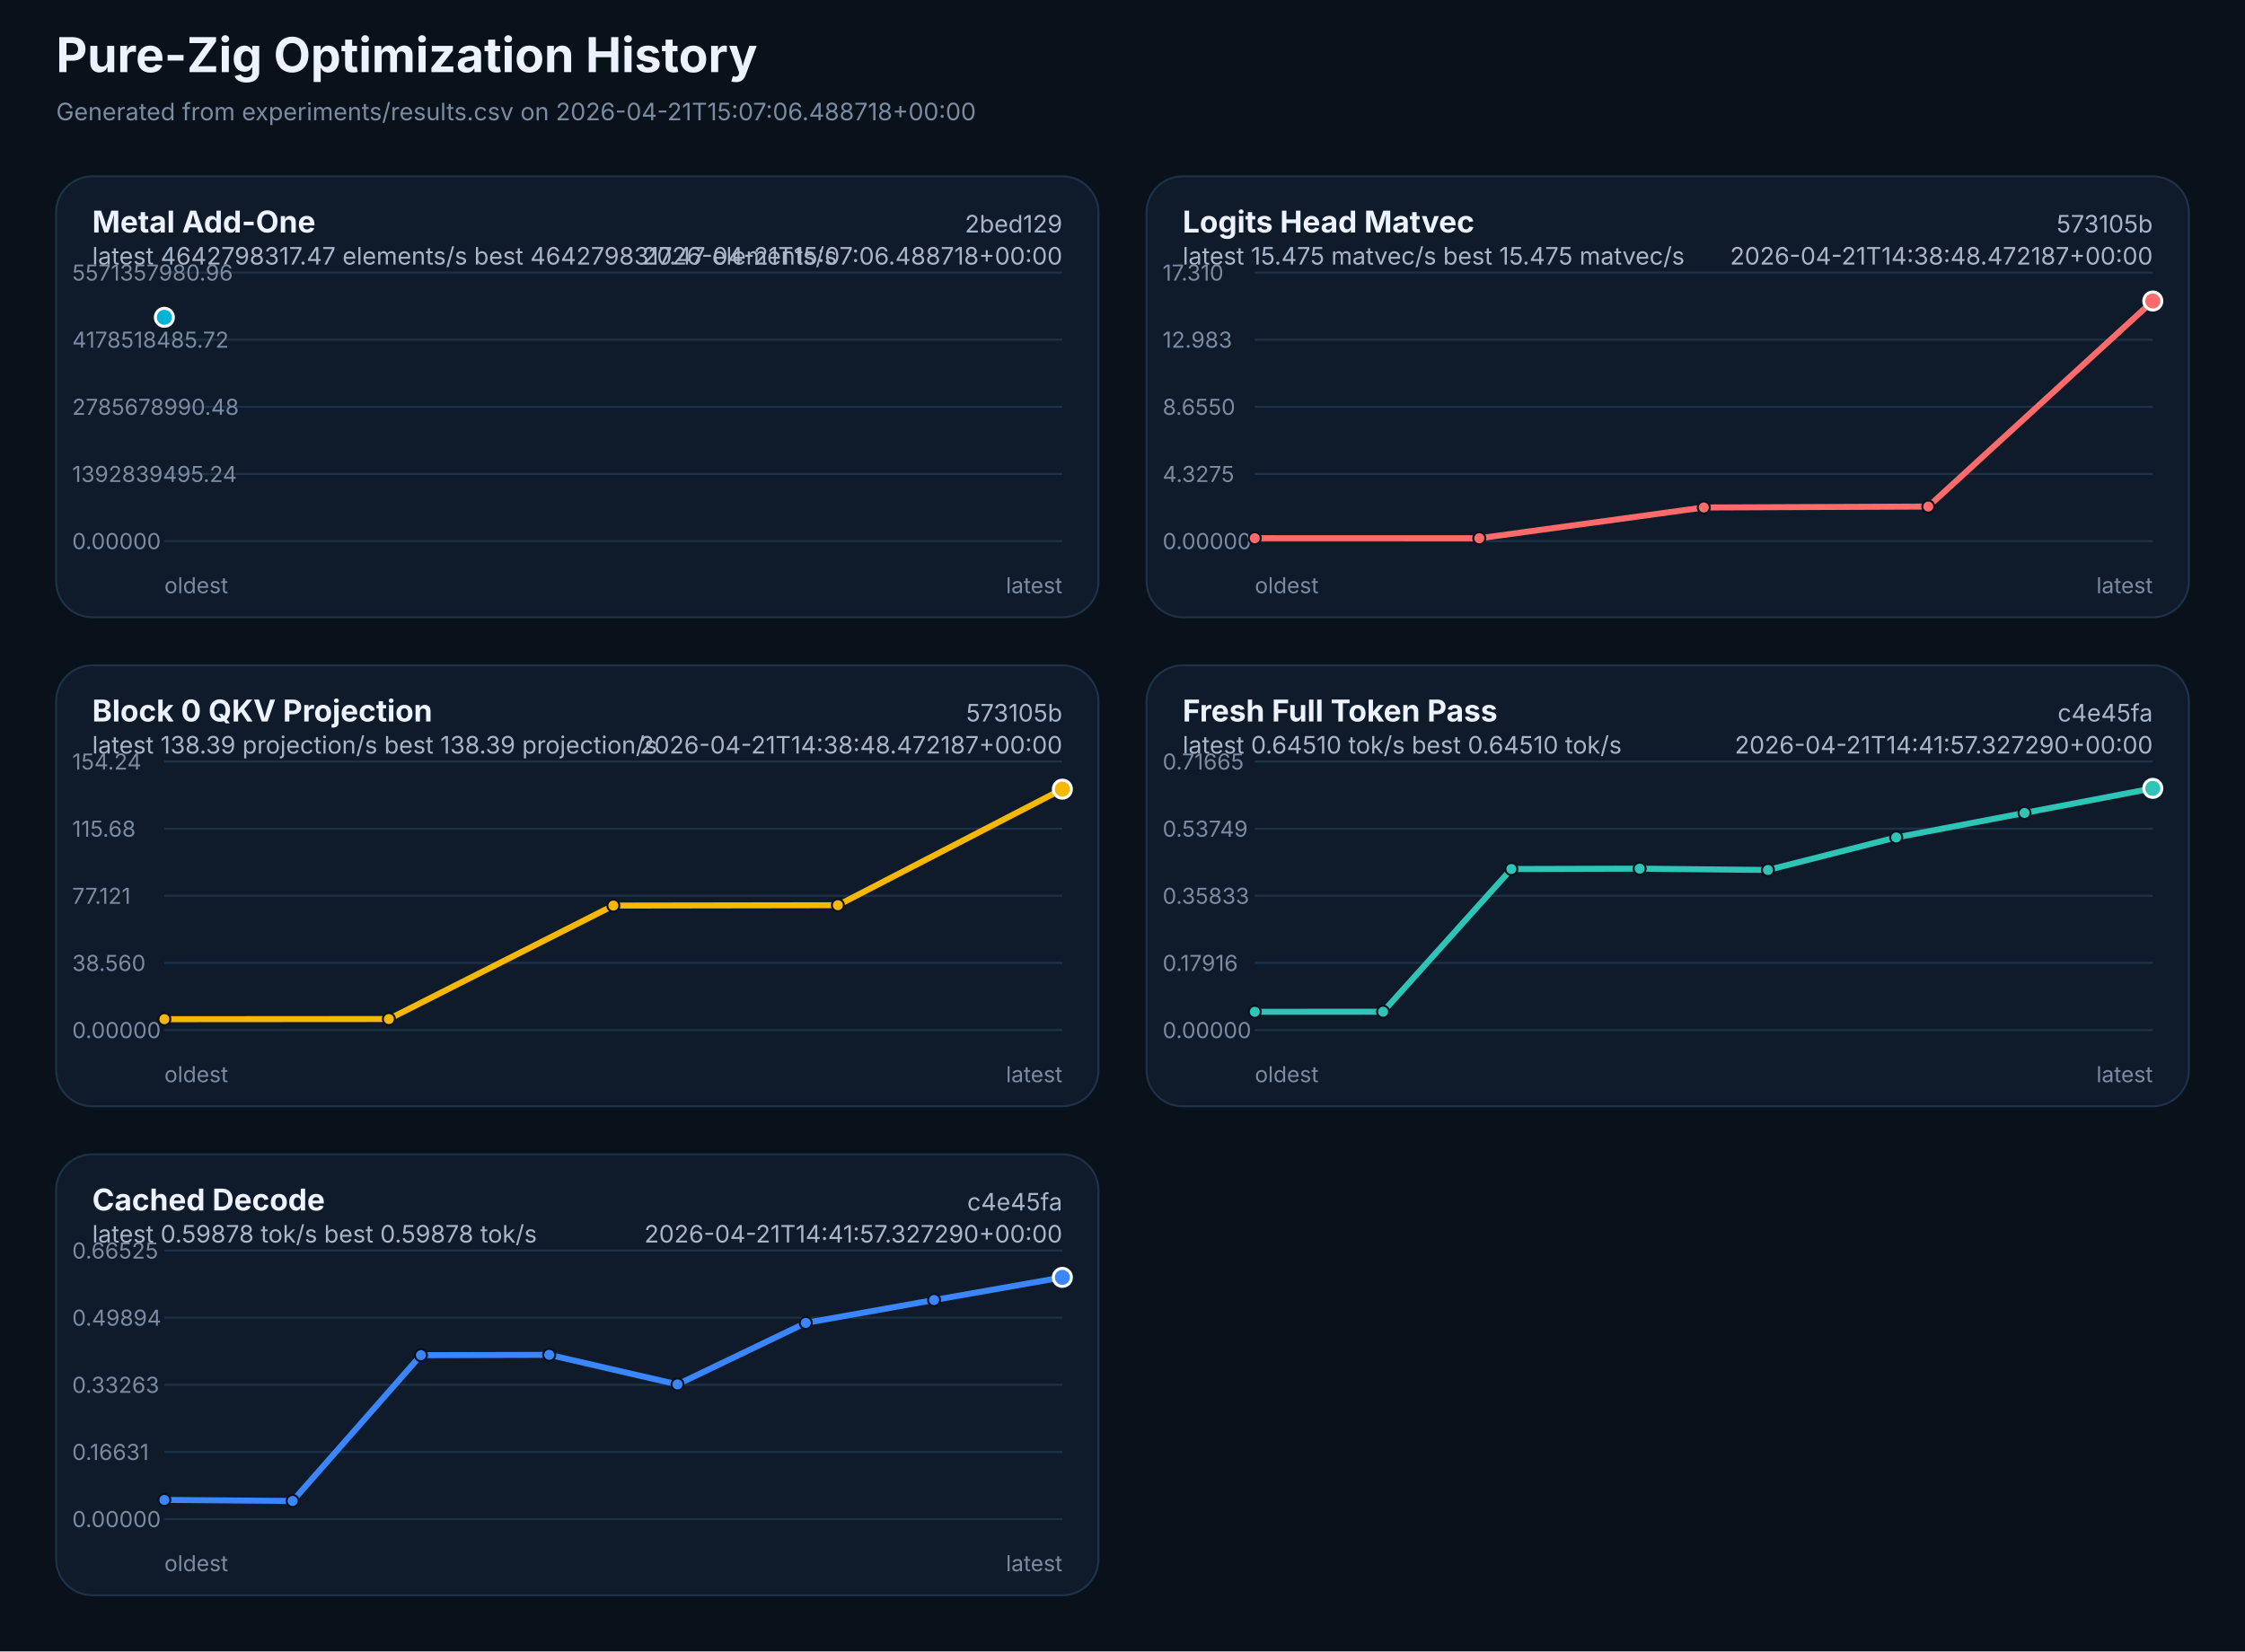
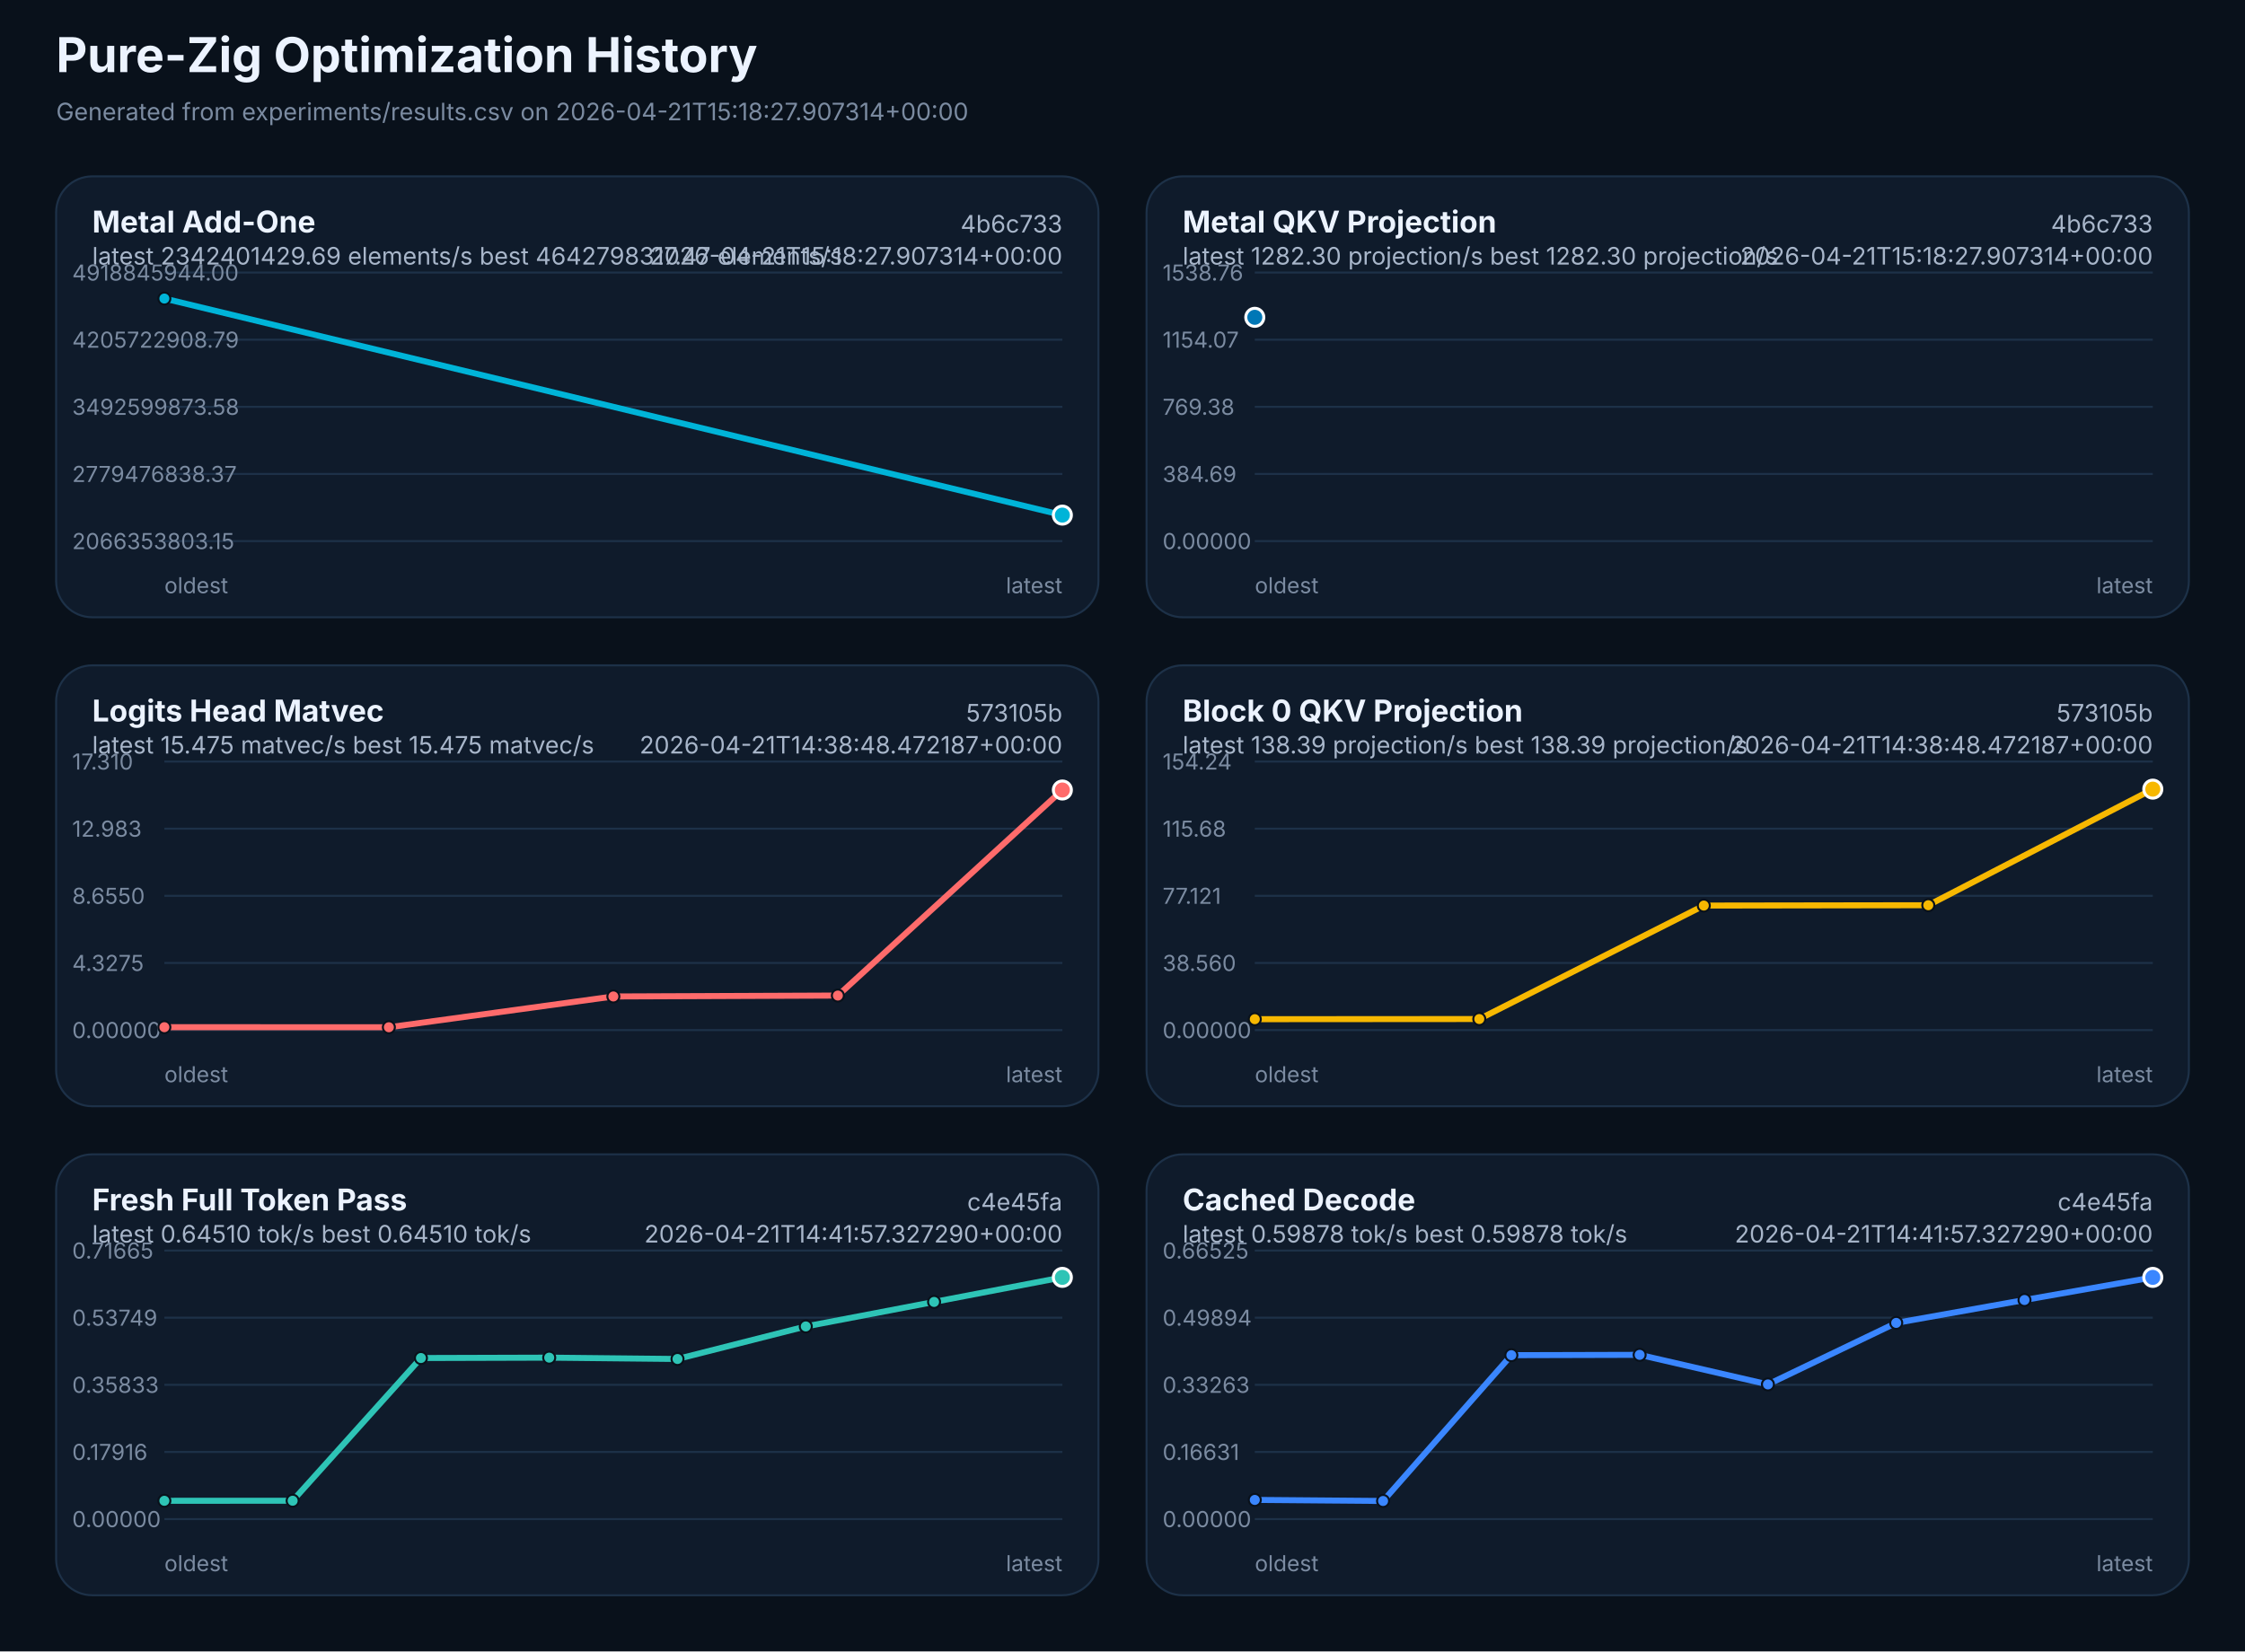
<svg xmlns="http://www.w3.org/2000/svg" width="1120" height="824" viewBox="0 0 1120 824">
  <rect width="100%" height="100%" fill="#09111b" />
  <style>
text { font-family: -apple-system, BlinkMacSystemFont, 'Segoe UI', sans-serif; }
.muted { fill: #7b8ba1; font-size: 12px; }
.title { fill: #ecf3ff; font-size: 24px; font-weight: 700; }
.panel-title { fill: #ecf3ff; font-size: 15px; font-weight: 700; }
.panel-meta { fill: #a8b6ca; font-size: 12px; }
.axis-label { fill: #7b8ba1; font-size: 11px; }
</style>
  <text class="title" x="28" y="36">Pure-Zig Optimization History</text>
-   <text class="muted" x="28" y="60">Generated from experiments/results.csv on 2026-04-21T15:07:06.488718+00:00</text>
+   <text class="muted" x="28" y="60">Generated from experiments/results.csv on 2026-04-21T15:18:27.907314+00:00</text>
  <g>
    <rect x="28" y="88" width="520" height="220" rx="18" fill="#0f1b2b" stroke="#1d3148" stroke-width="1" />
    <text class="panel-title" x="46" y="116">Metal Add-One</text>
-     <text class="panel-meta" x="46" y="132">latest 4642798317.47 elements/s   best 4642798317.47 elements/s</text>
-     <text class="panel-meta" x="530" y="116" text-anchor="end">2bed129</text>
-     <text class="panel-meta" x="530" y="132" text-anchor="end">2026-04-21T15:07:06.488718+00:00</text>
+     <text class="panel-meta" x="46" y="132">latest 2342401429.69 elements/s   best 4642798317.47 elements/s</text>
+     <text class="panel-meta" x="530" y="116" text-anchor="end">4b6c733</text>
+     <text class="panel-meta" x="530" y="132" text-anchor="end">2026-04-21T15:18:27.907314+00:00</text>
    <line x1="82" y1="270.00" x2="530" y2="270.00" stroke="#1d3148" stroke-width="1" />
-     <text class="axis-label" x="36" y="274.00">0.00000</text>
+     <text class="axis-label" x="36" y="274.00">2066353803.15</text>
    <line x1="82" y1="236.50" x2="530" y2="236.50" stroke="#1d3148" stroke-width="1" />
-     <text class="axis-label" x="36" y="240.50">1392839495.24</text>
+     <text class="axis-label" x="36" y="240.50">2779476838.37</text>
    <line x1="82" y1="203.00" x2="530" y2="203.00" stroke="#1d3148" stroke-width="1" />
-     <text class="axis-label" x="36" y="207.00">2785678990.48</text>
+     <text class="axis-label" x="36" y="207.00">3492599873.58</text>
    <line x1="82" y1="169.50" x2="530" y2="169.50" stroke="#1d3148" stroke-width="1" />
-     <text class="axis-label" x="36" y="173.50">4178518485.72</text>
+     <text class="axis-label" x="36" y="173.50">4205722908.79</text>
    <line x1="82" y1="136.00" x2="530" y2="136.00" stroke="#1d3148" stroke-width="1" />
-     <text class="axis-label" x="36" y="140.00">5571357980.96</text>
-     <polyline fill="none" stroke="#00b4d8" stroke-width="3" points="82.00,158.33" />
-     <circle cx="82.00" cy="158.33" r="4.5" fill="#00b4d8" stroke="#ffffff" stroke-width="1.5" />
+     <text class="axis-label" x="36" y="140.00">4918845944.00</text>
+     <polyline fill="none" stroke="#00b4d8" stroke-width="3" points="82.00,148.97 530.00,257.03" />
+     <circle cx="82.00" cy="148.97" r="3.0" fill="#00b4d8" stroke="#09111b" stroke-width="1.0" />
+     <circle cx="530.00" cy="257.03" r="4.5" fill="#00b4d8" stroke="#ffffff" stroke-width="1.5" />
    <text class="axis-label" x="82" y="296">oldest</text>
    <text class="axis-label" x="530" y="296" text-anchor="end">latest</text>
  </g>
  <g>
    <rect x="572" y="88" width="520" height="220" rx="18" fill="#0f1b2b" stroke="#1d3148" stroke-width="1" />
-     <text class="panel-title" x="590" y="116">Logits Head Matvec</text>
-     <text class="panel-meta" x="590" y="132">latest 15.475 matvec/s   best 15.475 matvec/s</text>
-     <text class="panel-meta" x="1074" y="116" text-anchor="end">573105b</text>
-     <text class="panel-meta" x="1074" y="132" text-anchor="end">2026-04-21T14:38:48.472187+00:00</text>
+     <text class="panel-title" x="590" y="116">Metal QKV Projection</text>
+     <text class="panel-meta" x="590" y="132">latest 1282.30 projection/s   best 1282.30 projection/s</text>
+     <text class="panel-meta" x="1074" y="116" text-anchor="end">4b6c733</text>
+     <text class="panel-meta" x="1074" y="132" text-anchor="end">2026-04-21T15:18:27.907314+00:00</text>
    <line x1="626" y1="270.00" x2="1074" y2="270.00" stroke="#1d3148" stroke-width="1" />
    <text class="axis-label" x="580" y="274.00">0.00000</text>
    <line x1="626" y1="236.50" x2="1074" y2="236.50" stroke="#1d3148" stroke-width="1" />
-     <text class="axis-label" x="580" y="240.50">4.3275</text>
+     <text class="axis-label" x="580" y="240.50">384.69</text>
    <line x1="626" y1="203.00" x2="1074" y2="203.00" stroke="#1d3148" stroke-width="1" />
-     <text class="axis-label" x="580" y="207.00">8.6550</text>
+     <text class="axis-label" x="580" y="207.00">769.38</text>
    <line x1="626" y1="169.50" x2="1074" y2="169.50" stroke="#1d3148" stroke-width="1" />
-     <text class="axis-label" x="580" y="173.50">12.983</text>
+     <text class="axis-label" x="580" y="173.50">1154.07</text>
    <line x1="626" y1="136.00" x2="1074" y2="136.00" stroke="#1d3148" stroke-width="1" />
-     <text class="axis-label" x="580" y="140.00">17.310</text>
-     <polyline fill="none" stroke="#ff6b6b" stroke-width="3" points="626.00,268.55 738.00,268.58 850.00,253.22 962.00,252.76 1074.00,150.20" />
-     <circle cx="626.00" cy="268.55" r="3.0" fill="#ff6b6b" stroke="#09111b" stroke-width="1.0" />
-     <circle cx="738.00" cy="268.58" r="3.0" fill="#ff6b6b" stroke="#09111b" stroke-width="1.0" />
-     <circle cx="850.00" cy="253.22" r="3.0" fill="#ff6b6b" stroke="#09111b" stroke-width="1.0" />
-     <circle cx="962.00" cy="252.76" r="3.0" fill="#ff6b6b" stroke="#09111b" stroke-width="1.0" />
-     <circle cx="1074.00" cy="150.20" r="4.5" fill="#ff6b6b" stroke="#ffffff" stroke-width="1.5" />
+     <text class="axis-label" x="580" y="140.00">1538.76</text>
+     <polyline fill="none" stroke="#0077b6" stroke-width="3" points="626.00,158.33" />
+     <circle cx="626.00" cy="158.33" r="4.5" fill="#0077b6" stroke="#ffffff" stroke-width="1.5" />
    <text class="axis-label" x="626" y="296">oldest</text>
    <text class="axis-label" x="1074" y="296" text-anchor="end">latest</text>
  </g>
  <g>
    <rect x="28" y="332" width="520" height="220" rx="18" fill="#0f1b2b" stroke="#1d3148" stroke-width="1" />
-     <text class="panel-title" x="46" y="360">Block 0 QKV Projection</text>
-     <text class="panel-meta" x="46" y="376">latest 138.39 projection/s   best 138.39 projection/s</text>
+     <text class="panel-title" x="46" y="360">Logits Head Matvec</text>
+     <text class="panel-meta" x="46" y="376">latest 15.475 matvec/s   best 15.475 matvec/s</text>
    <text class="panel-meta" x="530" y="360" text-anchor="end">573105b</text>
    <text class="panel-meta" x="530" y="376" text-anchor="end">2026-04-21T14:38:48.472187+00:00</text>
    <line x1="82" y1="514.00" x2="530" y2="514.00" stroke="#1d3148" stroke-width="1" />
    <text class="axis-label" x="36" y="518.00">0.00000</text>
    <line x1="82" y1="480.50" x2="530" y2="480.50" stroke="#1d3148" stroke-width="1" />
-     <text class="axis-label" x="36" y="484.50">38.560</text>
+     <text class="axis-label" x="36" y="484.50">4.3275</text>
    <line x1="82" y1="447.00" x2="530" y2="447.00" stroke="#1d3148" stroke-width="1" />
-     <text class="axis-label" x="36" y="451.00">77.121</text>
+     <text class="axis-label" x="36" y="451.00">8.6550</text>
    <line x1="82" y1="413.50" x2="530" y2="413.50" stroke="#1d3148" stroke-width="1" />
-     <text class="axis-label" x="36" y="417.50">115.68</text>
+     <text class="axis-label" x="36" y="417.50">12.983</text>
    <line x1="82" y1="380.00" x2="530" y2="380.00" stroke="#1d3148" stroke-width="1" />
-     <text class="axis-label" x="36" y="384.00">154.24</text>
-     <polyline fill="none" stroke="#f7b801" stroke-width="3" points="82.00,508.56 194.00,508.48 306.00,451.86 418.00,451.69 530.00,393.77" />
-     <circle cx="82.00" cy="508.56" r="3.0" fill="#f7b801" stroke="#09111b" stroke-width="1.0" />
-     <circle cx="194.00" cy="508.48" r="3.0" fill="#f7b801" stroke="#09111b" stroke-width="1.0" />
-     <circle cx="306.00" cy="451.86" r="3.0" fill="#f7b801" stroke="#09111b" stroke-width="1.0" />
-     <circle cx="418.00" cy="451.69" r="3.0" fill="#f7b801" stroke="#09111b" stroke-width="1.0" />
-     <circle cx="530.00" cy="393.77" r="4.5" fill="#f7b801" stroke="#ffffff" stroke-width="1.5" />
+     <text class="axis-label" x="36" y="384.00">17.310</text>
+     <polyline fill="none" stroke="#ff6b6b" stroke-width="3" points="82.00,512.55 194.00,512.58 306.00,497.22 418.00,496.76 530.00,394.20" />
+     <circle cx="82.00" cy="512.55" r="3.0" fill="#ff6b6b" stroke="#09111b" stroke-width="1.0" />
+     <circle cx="194.00" cy="512.58" r="3.0" fill="#ff6b6b" stroke="#09111b" stroke-width="1.0" />
+     <circle cx="306.00" cy="497.22" r="3.0" fill="#ff6b6b" stroke="#09111b" stroke-width="1.0" />
+     <circle cx="418.00" cy="496.76" r="3.0" fill="#ff6b6b" stroke="#09111b" stroke-width="1.0" />
+     <circle cx="530.00" cy="394.20" r="4.5" fill="#ff6b6b" stroke="#ffffff" stroke-width="1.5" />
    <text class="axis-label" x="82" y="540">oldest</text>
    <text class="axis-label" x="530" y="540" text-anchor="end">latest</text>
  </g>
  <g>
    <rect x="572" y="332" width="520" height="220" rx="18" fill="#0f1b2b" stroke="#1d3148" stroke-width="1" />
-     <text class="panel-title" x="590" y="360">Fresh Full Token Pass</text>
-     <text class="panel-meta" x="590" y="376">latest 0.64510 tok/s   best 0.64510 tok/s</text>
-     <text class="panel-meta" x="1074" y="360" text-anchor="end">c4e45fa</text>
-     <text class="panel-meta" x="1074" y="376" text-anchor="end">2026-04-21T14:41:57.327290+00:00</text>
+     <text class="panel-title" x="590" y="360">Block 0 QKV Projection</text>
+     <text class="panel-meta" x="590" y="376">latest 138.39 projection/s   best 138.39 projection/s</text>
+     <text class="panel-meta" x="1074" y="360" text-anchor="end">573105b</text>
+     <text class="panel-meta" x="1074" y="376" text-anchor="end">2026-04-21T14:38:48.472187+00:00</text>
    <line x1="626" y1="514.00" x2="1074" y2="514.00" stroke="#1d3148" stroke-width="1" />
    <text class="axis-label" x="580" y="518.00">0.00000</text>
    <line x1="626" y1="480.50" x2="1074" y2="480.50" stroke="#1d3148" stroke-width="1" />
-     <text class="axis-label" x="580" y="484.50">0.17916</text>
+     <text class="axis-label" x="580" y="484.50">38.560</text>
    <line x1="626" y1="447.00" x2="1074" y2="447.00" stroke="#1d3148" stroke-width="1" />
-     <text class="axis-label" x="580" y="451.00">0.35833</text>
+     <text class="axis-label" x="580" y="451.00">77.121</text>
    <line x1="626" y1="413.50" x2="1074" y2="413.50" stroke="#1d3148" stroke-width="1" />
-     <text class="axis-label" x="580" y="417.50">0.53749</text>
+     <text class="axis-label" x="580" y="417.50">115.68</text>
    <line x1="626" y1="380.00" x2="1074" y2="380.00" stroke="#1d3148" stroke-width="1" />
-     <text class="axis-label" x="580" y="384.00">0.71665</text>
-     <polyline fill="none" stroke="#2ec4b6" stroke-width="3" points="626.00,504.87 690.00,504.84 754.00,433.63 818.00,433.44 882.00,434.11 946.00,417.87 1010.00,405.64 1074.00,393.38" />
-     <circle cx="626.00" cy="504.87" r="3.0" fill="#2ec4b6" stroke="#09111b" stroke-width="1.0" />
-     <circle cx="690.00" cy="504.84" r="3.0" fill="#2ec4b6" stroke="#09111b" stroke-width="1.0" />
-     <circle cx="754.00" cy="433.63" r="3.0" fill="#2ec4b6" stroke="#09111b" stroke-width="1.0" />
-     <circle cx="818.00" cy="433.44" r="3.0" fill="#2ec4b6" stroke="#09111b" stroke-width="1.0" />
-     <circle cx="882.00" cy="434.11" r="3.0" fill="#2ec4b6" stroke="#09111b" stroke-width="1.0" />
-     <circle cx="946.00" cy="417.87" r="3.0" fill="#2ec4b6" stroke="#09111b" stroke-width="1.0" />
-     <circle cx="1010.00" cy="405.64" r="3.0" fill="#2ec4b6" stroke="#09111b" stroke-width="1.0" />
-     <circle cx="1074.00" cy="393.38" r="4.5" fill="#2ec4b6" stroke="#ffffff" stroke-width="1.5" />
+     <text class="axis-label" x="580" y="384.00">154.24</text>
+     <polyline fill="none" stroke="#f7b801" stroke-width="3" points="626.00,508.56 738.00,508.48 850.00,451.86 962.00,451.69 1074.00,393.77" />
+     <circle cx="626.00" cy="508.56" r="3.0" fill="#f7b801" stroke="#09111b" stroke-width="1.0" />
+     <circle cx="738.00" cy="508.48" r="3.0" fill="#f7b801" stroke="#09111b" stroke-width="1.0" />
+     <circle cx="850.00" cy="451.86" r="3.0" fill="#f7b801" stroke="#09111b" stroke-width="1.0" />
+     <circle cx="962.00" cy="451.69" r="3.0" fill="#f7b801" stroke="#09111b" stroke-width="1.0" />
+     <circle cx="1074.00" cy="393.77" r="4.5" fill="#f7b801" stroke="#ffffff" stroke-width="1.5" />
    <text class="axis-label" x="626" y="540">oldest</text>
    <text class="axis-label" x="1074" y="540" text-anchor="end">latest</text>
  </g>
  <g>
    <rect x="28" y="576" width="520" height="220" rx="18" fill="#0f1b2b" stroke="#1d3148" stroke-width="1" />
-     <text class="panel-title" x="46" y="604">Cached Decode</text>
-     <text class="panel-meta" x="46" y="620">latest 0.59878 tok/s   best 0.59878 tok/s</text>
+     <text class="panel-title" x="46" y="604">Fresh Full Token Pass</text>
+     <text class="panel-meta" x="46" y="620">latest 0.64510 tok/s   best 0.64510 tok/s</text>
    <text class="panel-meta" x="530" y="604" text-anchor="end">c4e45fa</text>
    <text class="panel-meta" x="530" y="620" text-anchor="end">2026-04-21T14:41:57.327290+00:00</text>
    <line x1="82" y1="758.00" x2="530" y2="758.00" stroke="#1d3148" stroke-width="1" />
    <text class="axis-label" x="36" y="762.00">0.00000</text>
    <line x1="82" y1="724.50" x2="530" y2="724.50" stroke="#1d3148" stroke-width="1" />
-     <text class="axis-label" x="36" y="728.50">0.16631</text>
+     <text class="axis-label" x="36" y="728.50">0.17916</text>
    <line x1="82" y1="691.00" x2="530" y2="691.00" stroke="#1d3148" stroke-width="1" />
-     <text class="axis-label" x="36" y="695.00">0.33263</text>
+     <text class="axis-label" x="36" y="695.00">0.35833</text>
    <line x1="82" y1="657.50" x2="530" y2="657.50" stroke="#1d3148" stroke-width="1" />
-     <text class="axis-label" x="36" y="661.50">0.49894</text>
+     <text class="axis-label" x="36" y="661.50">0.53749</text>
    <line x1="82" y1="624.00" x2="530" y2="624.00" stroke="#1d3148" stroke-width="1" />
-     <text class="axis-label" x="36" y="628.00">0.66525</text>
-     <polyline fill="none" stroke="#3a86ff" stroke-width="3" points="82.00,748.43 146.00,748.96 210.00,676.21 274.00,676.04 338.00,690.80 402.00,660.10 466.00,648.68 530.00,637.39" />
-     <circle cx="82.00" cy="748.43" r="3.0" fill="#3a86ff" stroke="#09111b" stroke-width="1.0" />
-     <circle cx="146.00" cy="748.96" r="3.0" fill="#3a86ff" stroke="#09111b" stroke-width="1.0" />
-     <circle cx="210.00" cy="676.21" r="3.0" fill="#3a86ff" stroke="#09111b" stroke-width="1.0" />
-     <circle cx="274.00" cy="676.04" r="3.0" fill="#3a86ff" stroke="#09111b" stroke-width="1.0" />
-     <circle cx="338.00" cy="690.80" r="3.0" fill="#3a86ff" stroke="#09111b" stroke-width="1.0" />
-     <circle cx="402.00" cy="660.10" r="3.0" fill="#3a86ff" stroke="#09111b" stroke-width="1.0" />
-     <circle cx="466.00" cy="648.68" r="3.0" fill="#3a86ff" stroke="#09111b" stroke-width="1.0" />
-     <circle cx="530.00" cy="637.39" r="4.5" fill="#3a86ff" stroke="#ffffff" stroke-width="1.5" />
+     <text class="axis-label" x="36" y="628.00">0.71665</text>
+     <polyline fill="none" stroke="#2ec4b6" stroke-width="3" points="82.00,748.87 146.00,748.84 210.00,677.63 274.00,677.44 338.00,678.11 402.00,661.87 466.00,649.64 530.00,637.38" />
+     <circle cx="82.00" cy="748.87" r="3.0" fill="#2ec4b6" stroke="#09111b" stroke-width="1.0" />
+     <circle cx="146.00" cy="748.84" r="3.0" fill="#2ec4b6" stroke="#09111b" stroke-width="1.0" />
+     <circle cx="210.00" cy="677.63" r="3.0" fill="#2ec4b6" stroke="#09111b" stroke-width="1.0" />
+     <circle cx="274.00" cy="677.44" r="3.0" fill="#2ec4b6" stroke="#09111b" stroke-width="1.0" />
+     <circle cx="338.00" cy="678.11" r="3.0" fill="#2ec4b6" stroke="#09111b" stroke-width="1.0" />
+     <circle cx="402.00" cy="661.87" r="3.0" fill="#2ec4b6" stroke="#09111b" stroke-width="1.0" />
+     <circle cx="466.00" cy="649.64" r="3.0" fill="#2ec4b6" stroke="#09111b" stroke-width="1.0" />
+     <circle cx="530.00" cy="637.38" r="4.5" fill="#2ec4b6" stroke="#ffffff" stroke-width="1.5" />
    <text class="axis-label" x="82" y="784">oldest</text>
    <text class="axis-label" x="530" y="784" text-anchor="end">latest</text>
  </g>
+   <g>
+     <rect x="572" y="576" width="520" height="220" rx="18" fill="#0f1b2b" stroke="#1d3148" stroke-width="1" />
+     <text class="panel-title" x="590" y="604">Cached Decode</text>
+     <text class="panel-meta" x="590" y="620">latest 0.59878 tok/s   best 0.59878 tok/s</text>
+     <text class="panel-meta" x="1074" y="604" text-anchor="end">c4e45fa</text>
+     <text class="panel-meta" x="1074" y="620" text-anchor="end">2026-04-21T14:41:57.327290+00:00</text>
+     <line x1="626" y1="758.00" x2="1074" y2="758.00" stroke="#1d3148" stroke-width="1" />
+     <text class="axis-label" x="580" y="762.00">0.00000</text>
+     <line x1="626" y1="724.50" x2="1074" y2="724.50" stroke="#1d3148" stroke-width="1" />
+     <text class="axis-label" x="580" y="728.50">0.16631</text>
+     <line x1="626" y1="691.00" x2="1074" y2="691.00" stroke="#1d3148" stroke-width="1" />
+     <text class="axis-label" x="580" y="695.00">0.33263</text>
+     <line x1="626" y1="657.50" x2="1074" y2="657.50" stroke="#1d3148" stroke-width="1" />
+     <text class="axis-label" x="580" y="661.50">0.49894</text>
+     <line x1="626" y1="624.00" x2="1074" y2="624.00" stroke="#1d3148" stroke-width="1" />
+     <text class="axis-label" x="580" y="628.00">0.66525</text>
+     <polyline fill="none" stroke="#3a86ff" stroke-width="3" points="626.00,748.43 690.00,748.96 754.00,676.21 818.00,676.04 882.00,690.80 946.00,660.10 1010.00,648.68 1074.00,637.39" />
+     <circle cx="626.00" cy="748.43" r="3.0" fill="#3a86ff" stroke="#09111b" stroke-width="1.0" />
+     <circle cx="690.00" cy="748.96" r="3.0" fill="#3a86ff" stroke="#09111b" stroke-width="1.0" />
+     <circle cx="754.00" cy="676.21" r="3.0" fill="#3a86ff" stroke="#09111b" stroke-width="1.0" />
+     <circle cx="818.00" cy="676.04" r="3.0" fill="#3a86ff" stroke="#09111b" stroke-width="1.0" />
+     <circle cx="882.00" cy="690.80" r="3.0" fill="#3a86ff" stroke="#09111b" stroke-width="1.0" />
+     <circle cx="946.00" cy="660.10" r="3.0" fill="#3a86ff" stroke="#09111b" stroke-width="1.0" />
+     <circle cx="1010.00" cy="648.68" r="3.0" fill="#3a86ff" stroke="#09111b" stroke-width="1.0" />
+     <circle cx="1074.00" cy="637.39" r="4.5" fill="#3a86ff" stroke="#ffffff" stroke-width="1.5" />
+     <text class="axis-label" x="626" y="784">oldest</text>
+     <text class="axis-label" x="1074" y="784" text-anchor="end">latest</text>
+   </g>
</svg>
